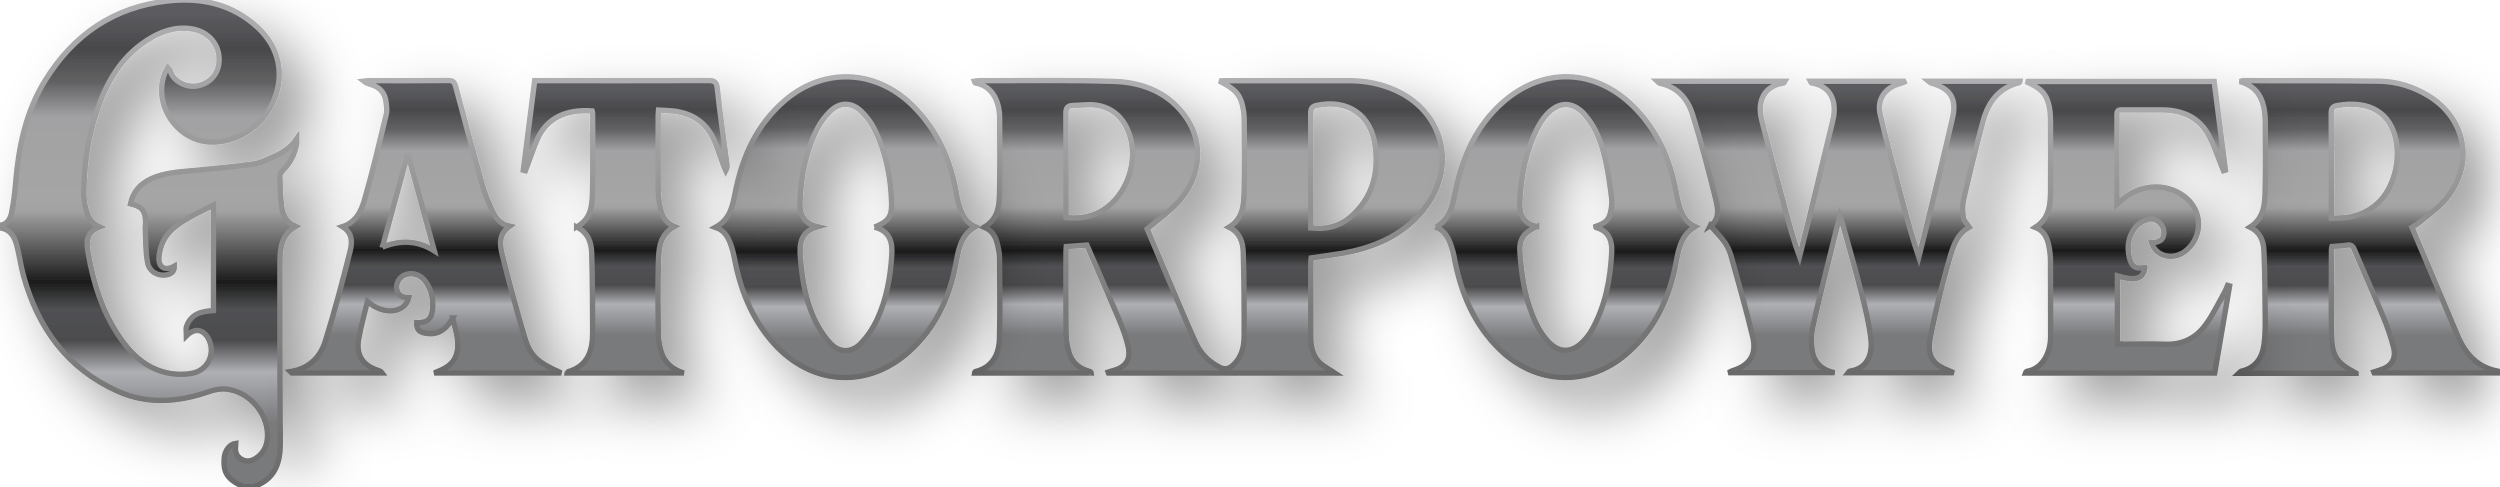
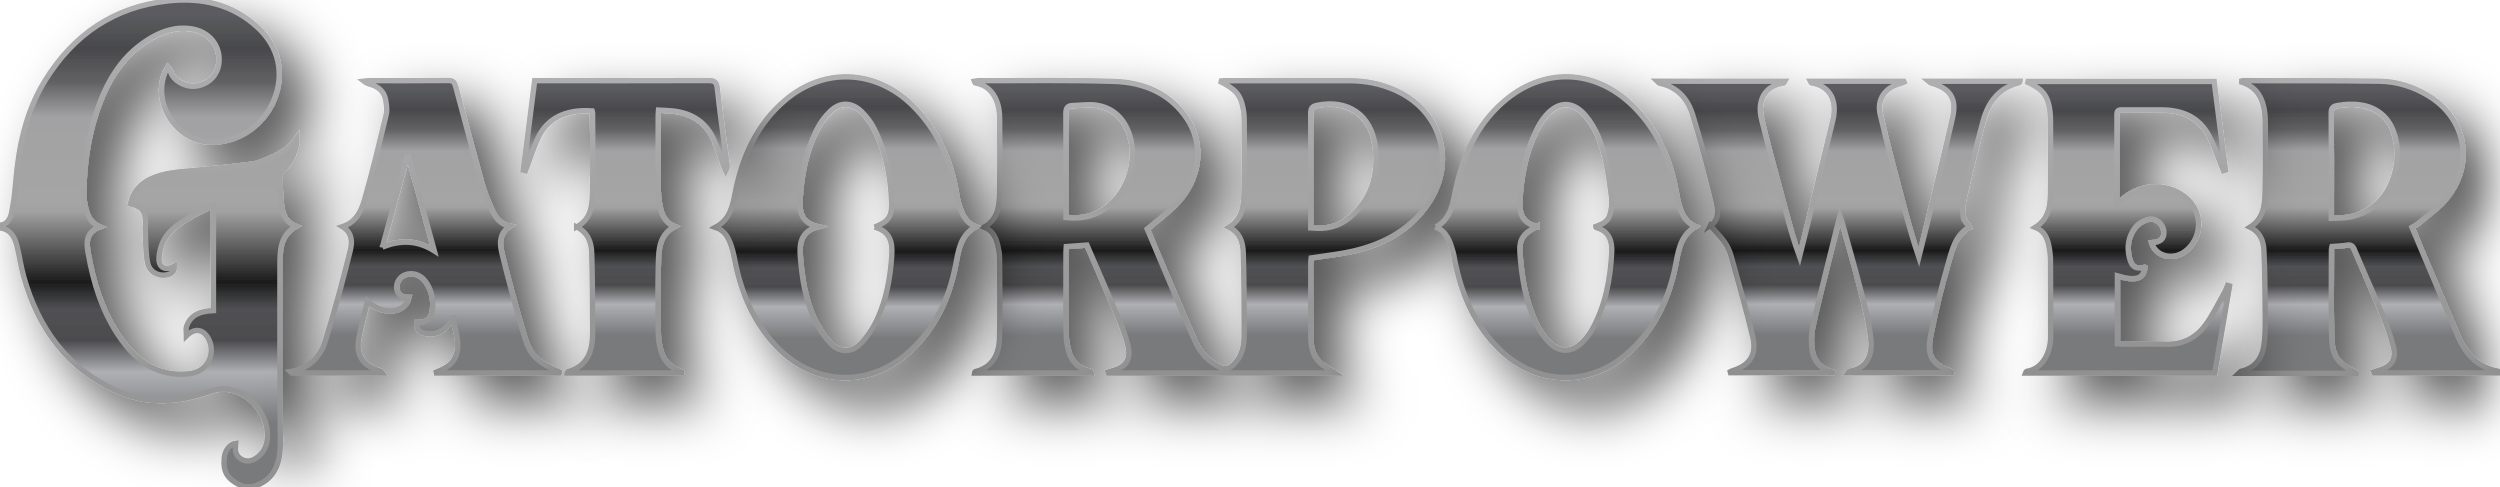
<svg xmlns="http://www.w3.org/2000/svg" id="Layer_2" data-name="Layer 2" viewBox="0 0 926.14 180.33">
  <defs>
    <style>
      .cls-1 {
        stroke-width: 2px;
      }
    </style>
    <linearGradient id="g-fill" x1="0%" y1="0%" x2="0%" y2="100%">
      <stop offset="0%" stop-color="#5b5c60" />
      <stop offset="2.5%" stop-color="#5b5c60" />
      <stop offset="10%" stop-color="#49494b" />
      <stop offset="16.8%" stop-color="#626264" />
      <stop offset="24%" stop-color="#a2a2a4" />
      <stop offset="41.5%" stop-color="#a5a5a5" />
      <stop offset="43.5%" stop-color="#a1a1a1" />
      <stop offset="45.5%" stop-color="#8e8e8e" />
      <stop offset="51.5%" stop-color="#575757" />
      <stop offset="58%" stop-color="#1b1b1b" />
      <stop offset="63.5%" stop-color="#505153" />
      <stop offset="70%" stop-color="#4c4c4e" />
      <stop offset="76.5%" stop-color="#afb0b4" />
      <stop offset="87%" stop-color="#797a7c" />
      <stop offset="100%" stop-color="#797a7c" />
    </linearGradient>
    <linearGradient id="g-stroke" x1="0%" y1="0%" x2="0%" y2="100%">
      <stop offset="0%" stop-color="#afafb1" />
-       <stop offset="100%" stop-color="#6b6b6b" />
+       <stop offset="100%" stop-color="#919192" />
    </linearGradient>
    <filter id="dropshadow" x="-40%" y="-40%" width="180%" height="180%">
      <feOffset result="offOut" in="SourceGraphic" dx="10" dy="10" />
-       <feColorMatrix result="matrixOut" in="offOut" type="matrix" values="0 0 0 0 0  0 0 0 0 0  0 0 0 0 0  0 0 0 0.4 0" />
+       <feColorMatrix result="matrixOut" in="offOut" type="matrix" values="0 0 0 0 0  0 0 0 0 0  0 0 0 0 0  0 0 0 0.7 0" />
      <feGaussianBlur result="blurOut" in="matrixOut" stdDeviation="10" />
      <feBlend in="SourceGraphic" in2="blurOut" mode="normal" />
    </filter>
  </defs>
  <g id="Layer_1-2" data-name="Layer 1">
    <g>
      <path fill="url(#g-fill)" stroke="url(#g-stroke)" filter="url(#dropshadow)" class="cls-1" d="M0,83.49c2.69-.35,3.82-2.45,4.27-4.59.77-3.66,1.2-7.42,1.51-11.15,1.12-13.39,3.75-26.33,10.95-37.95C27.26,12.8,42.25,2.49,62.33.33c12.29-1.32,23.68,1.13,33.11,9.82,7.83,7.22,10.09,17.2,6.03,26.97-3.99,9.6-13.64,15.92-23.67,15.5-12.48-.53-21.36-14.26-16.65-25.76.23-.55.58-1.05,1.01-1.81.44.52.82.77.9,1.09.85,3.73,5.72,6.46,10,5.69,4.59-.83,7.77-4.34,8.09-8.91.44-6.23-3.78-11.23-10.16-12.23-6.19-.96-11.58,1.02-16.61,4.29-9.73,6.32-15.06,15.79-18.61,26.43-3.19,9.58-4.55,19.48-4.72,29.55-.03,1.67.1,3.39.44,5.02.68,3.24,1.65,6.38,5.4,8.07-5.34,2.08-4.89,6.02-4.15,10.16,1.85,10.42,4.93,20.4,10.71,29.37,4.41,6.84,9.92,12.56,18.18,14.47,3.03.7,6.43.8,9.48.24,5.67-1.03,8.56-6.84,6.49-12.01-.18-.44-.39-.88-.65-1.29-2-3.18-4.99-3.42-7.89-.57,0-1.19-.32-2.49.06-3.55,1.61-4.57,5.53-5.6,9.95-5.82v-39.04c-2.76,1.39-5.4,2.62-7.95,4.03-4.02,2.23-8.06,4.63-10.34,8.76-1.14,2.07-1.83,4.63-1.89,6.99-.08,3.45,2.55,4.64,5.7,2.79.07,2.03-1.08,2.89-2.76,3.23-3.18.64-6.5-1.06-7.17-4.53-.77-4.03-.65-8.24-.86-12.38-.05-.95.16-1.92.12-2.88-.17-4.04-1.44-5.54-5.61-6.52.95-4.49,3.67-7.48,7.75-9.33,4.77-2.16,9.91-2.47,15.03-2.94,7.58-.69,15.15-1.43,22.69-2.45,2.41-.33,4.73-1.48,7-2.48,3.47-1.52,6.74-3.38,9.12-6.85,0,.65.1,1.32-.02,1.94-.72,3.7-2.26,6.98-5.03,9.65-.57.55-1.15,1.45-1.14,2.18.07,3.68.13,7.38.59,11.03.4,3.15,1.59,6.07,5.24,7.63-5.85,3.47-5.82,9.06-5.84,14.47-.06,19.02.03,38.05.07,57.07,0,3.68.2,7.36,0,11.03-.37,6.73-3.19,11.83-10.12,13.86h-3.38c-5.9-2.55-7.67-5.17-7.22-10.62.24-2.85,2.02-5.16,4.3-5.47-.02.41-.02.81-.07,1.2-.26,2.03.39,3.65,2.19,4.7,1.8,1.05,3.59.74,5.24-.31,2.78-1.76,4.14-4.42,4.35-7.64.53-8.23-5.91-16.45-14.38-17.91-2.23-.38-4.81-.03-6.97.73-11.48,4.03-23.02,4.98-34.27-.11-18.53-8.37-29.33-23.34-34.69-42.52-1.05-3.77-1.55-7.69-2.53-11.48-.84-3.24-2.43-5.97-6.25-6.45v-.96Z" />
      <path fill="url(#g-fill)" stroke="url(#g-stroke)" filter="url(#dropshadow)" class="cls-1" d="M451.72,30.01c.76-.04,1.52-.12,2.28-.12,15.29,0,30.58-.02,45.86,0,5.84.01,11.49,1.08,16.86,3.44,17.46,7.66,22.94,27.19,11.89,42.68-6.73,9.45-16.38,14.46-27.4,17.02-4.98,1.16-10.1,1.67-15.46,2.52-.02.19-.16.8-.16,1.4-.01,9.23-.01,18.47,0,27.7,0,3.46.6,6.86,3.02,9.39,1.63,1.71,3.93,2.78,5.97,4.16h-83.95c-.04-.11-.08-.23-.12-.34.52-.17,1.02-.37,1.55-.5,5.14-1.32,7.06-4.26,5.76-9.48-.77-3.09-1.85-6.13-3.09-9.07-3.95-9.37-8.03-18.68-12.08-28.04-2.57.19-5.03.37-7.63.57-.04.69-.12,1.31-.12,1.93,0,10.12-.07,20.23.05,30.35.03,2.37.42,4.81,1.13,7.07,1.07,3.4,3.47,5.71,7.01,6.7.37.1.73.26,1.08.41.04.01.03.14.07.4h-43.17c.04-.22.04-.47.09-.49,6.46-1.57,8.93-6.32,9.09-12.29.27-9.95.1-19.91.04-29.86,0-1.51-.3-3.03-.63-4.52-.64-2.87-1.73-5.5-5.03-6.9,4.99-2.92,5.53-7.63,5.63-12.26.21-9.47.14-18.95.05-28.42-.05-5.38-2.32-11.62-9.05-12.75-.08-.01-.12-.26-.26-.6.55-.09,1.05-.24,1.55-.23,16.73.04,33.48-.28,50.2.27,10.82.35,20.5,4.27,26.88,13.69,6.39,9.43,5.16,21.96-3.17,31.03-3.32,3.62-7.45,6.49-11.48,9.93,2.95,7,6.1,14.52,9.29,22.02,2.85,6.7,5.66,13.43,8.68,20.06,1.84,4.04,4.82,7.1,8.88,9.16,2.01,1.02,3.45.6,4.96-.79,3.15-2.9,4.08-6.72,4.1-10.69.05-10.35-.02-20.71-.33-31.05-.11-3.72-1.15-7.35-5.29-9.34,5.5-3.32,5.49-8.79,5.62-14,.21-8.51.08-17.02.03-25.53,0-1.6-.15-3.22-.47-4.78-1-4.94-2.88-6.88-8.78-9.85ZM485.6,84.4c5.61.69,10.45-.46,14.5-3.89,8.19-6.96,10.7-16.07,9.35-26.41-1.51-11.55-10.1-17.42-21.54-15.09-1.98.4-2.36,1.25-2.35,3.05.07,9.79.03,19.59.03,29.38v12.96ZM394.92,80.54c5.91.73,11.05-.48,15.54-4.05,7.54-5.99,11.01-17.32,8.02-26.47-1.97-6.02-5.96-10.1-12.37-11.07-2.79-.42-5.73.08-8.6.13-1.97.04-2.67.85-2.65,2.95.11,12.02.05,24.05.05,36.07,0,.78,0,1.56,0,2.44Z" />
      <path fill="url(#g-fill)" stroke="url(#g-stroke)" filter="url(#dropshadow)" class="cls-1" d="M633.58,83.61c3.36-2.08,2.96-5.96,2.12-9.36-2.61-10.64-5.42-21.26-8.65-31.73-1.82-5.92-5.7-10.39-12.27-11.7-.18-.04-.31-.28-.78-.72h47.18c-.19.31-.28.63-.42.66-7.4,1.15-9.85,6.78-8.14,13.63,2.86,11.49,6.01,22.92,9.06,34.36,1.46,5.46,2.98,10.9,4.96,16.36,1.28-5.13,2.6-10.25,3.85-15.39,2.83-11.67,5.6-23.35,8.46-35.01,1.8-7.32-.88-12.89-7.92-13.99-.09-.01-.14-.25-.34-.62h34.54c.04.1.08.21.13.31-.42.18-.83.42-1.27.52-5.7,1.42-8.89,5.81-7.55,11.49,2.64,11.21,5.66,22.33,8.59,33.48,1.7,6.46,3.53,12.89,5.7,19.38,1.02-4.09,2.07-8.18,3.06-12.27,3.18-13.14,6.47-26.26,9.46-39.45,1.62-7.16-.92-10.86-8.01-12.78-.19-.05-.34-.25-.88-.69h33.82c-.05.25-.05.51-.11.52-7.6,1.8-11.6,7.17-13.51,14.21-2.62,9.65-4.96,19.39-7.22,29.13-.49,2.13-.41,4.5-.09,6.68.19,1.24,1.41,2.32,2.19,3.51-5.32,2.93-6.45,8.76-7.99,14.07-2.42,8.37-4.43,16.88-6.19,25.42-.86,4.18-1.51,8.81,2.91,11.81,1.55,1.05,3.4,1.65,5.52,2.65h-39.1c.23-.28.34-.56.49-.58,6.66-.97,8.56-6.29,7.89-12-.68-5.77-2.1-11.47-3.54-17.12-2.25-8.84-4.78-17.6-7.21-26.4-.14-.52-.36-1.01-.74-2.06-1.68,6.78-3.24,13.01-4.77,19.25-1.82,7.46-3.75,14.9-5.35,22.41-.53,2.46-.49,5.14-.2,7.66.56,4.89,3.47,7.77,8.39,8.83h-39.36c.77-.4,1.05-.6,1.36-.69,6.5-1.99,9.23-5.94,7.67-12.53-2.38-10.04-5.24-19.97-8-29.91-.51-1.83-1.31-3.68-2.4-5.22-1.51-2.14-3.43-4-5.32-6.16Z" />
      <path fill="url(#g-fill)" stroke="url(#g-stroke)" filter="url(#dropshadow)" class="cls-1" d="M872.83,138.28h-43.41c.43-.4.58-.69.8-.74,5.29-1.18,7.81-4.84,8.49-9.85.43-3.16.48-6.4.46-9.6-.07-8.42-.13-16.85-.49-25.26-.15-3.48-1.3-6.81-5.15-8.67,5.59-3.58,5.49-9.21,5.62-14.59.19-8.18.08-16.38.02-24.57-.01-1.83-.18-3.7-.58-5.49-1.07-4.78-3.89-7.97-8.88-9.31.47-.11.94-.32,1.41-.32,16.81.03,33.63-.05,50.44.2,6.41.1,12.51,2.03,18.04,5.38,13.92,8.44,17.08,25.19,6.81,37.92-2.91,3.61-6.99,6.29-10.57,9.35-.65.56-1.47.93-2.33,1.46,3.41,8.08,6.77,16.04,10.13,24,2.24,5.31,4.5,10.62,6.73,15.94,2.93,6.99,7.47,12.12,15.38,13.43.1.02.16.24.39.59h-46.62c-.05-.12-.1-.24-.15-.36.74-.24,1.48-.49,2.22-.71,4.23-1.21,6.2-4.07,5.12-8.36-.97-3.86-2.3-7.66-3.82-11.34-3.47-8.36-7.2-16.6-10.71-24.95-.63-1.5-1.36-1.86-2.86-1.6-1.73.29-3.5.32-5.4.47-.08.33-.23.7-.23,1.07-.01,10.36-.13,20.72.03,31.07.13,8.54,1.76,10.86,9.11,14.81ZM863.67,80.87c2.67-.18,5.04-.05,7.26-.55,9.13-2.09,14.31-8.33,16.4-17.03.86-3.55.99-7.56.31-11.14-1.97-10.5-10.01-15.1-21.66-13.07-1.75.3-2.38.92-2.37,2.77.09,11.72.04,23.44.04,35.16,0,1.11,0,2.22,0,3.86Z" />
      <path fill="url(#g-fill)" stroke="url(#g-stroke)" filter="url(#dropshadow)" class="cls-1" d="M265.05,84.21c5.51-3.02,6.33-7.96,7.31-12.85,2.67-13.38,8-25.38,18.68-34.39,14.26-12.02,33.28-11.22,46.71,1.81,9.4,9.12,14.46,20.43,16.63,33.17.17,1.03.33,2.06.63,3.06,1.09,3.62,2.24,7.22,6.34,8.97-5.86,3.38-6.33,9.19-7.41,14.61-2.45,12.3-7.65,23.14-17.05,31.6-15.57,14.02-36.34,12.63-50.33-3.04-8.24-9.23-12.44-20.23-14.65-32.17-.25-1.33-.58-2.66-1.03-3.94-.99-2.83-2.17-5.56-5.83-6.83ZM323.94,84.15c4.95-1.97,6.45-3.78,6.35-8.54-.23-9.86-2.08-19.42-6.62-28.27-1.15-2.24-2.79-4.35-4.61-6.1-3.63-3.5-7.99-3.48-11.57.05-1.85,1.83-3.52,4.01-4.69,6.32-4.29,8.42-6.02,17.52-6.43,26.88-.19,4.36.83,8.15,6.53,9.51-6.54,1.85-6.77,6.57-6.39,11.31.62,7.76,1.83,15.48,5.07,22.62,1.5,3.29,3.54,6.51,5.98,9.17,3.36,3.64,7.84,3.69,11.3.14,2.46-2.53,4.55-5.64,6.04-8.84,3.52-7.56,4.95-15.71,5.46-23.98.28-4.5-.48-8.75-6.39-10.28Z" />
      <path fill="url(#g-fill)" stroke="url(#g-stroke)" filter="url(#dropshadow)" class="cls-1" d="M532.01,84.12c5.77-3.31,6.2-8.96,7.38-14.34,2.69-12.22,7.67-23.3,17.22-31.78,14.95-13.27,34.25-12.68,48.46,1.4,8.79,8.71,13.62,19.46,15.83,31.49.29,1.57.56,3.16,1,4.69.98,3.43,2.28,6.68,6.12,8.36-6.14,3.73-6.33,10.01-7.6,15.77-2.76,12.57-8.38,23.52-18.39,31.87-14.12,11.78-33.08,10.85-46.31-1.97-9.5-9.21-14.37-20.65-16.83-33.35-.2-1.02-.34-2.06-.63-3.06-1.07-3.61-2.12-7.27-6.26-9.09ZM569.32,83.9c-4.99,2.48-6.61,4.69-6.26,9.66.63,9.05,2.05,18,6.02,26.28,1.16,2.42,2.7,4.78,4.53,6.74,3.93,4.22,8.54,4.2,12.63.14,1.35-1.34,2.58-2.9,3.51-4.55,5-8.94,6.82-18.76,7.32-28.82.21-4.1-1.04-7.84-5.81-9.04-.06-.01-.06-.27-.08-.42,3.42-1.2,4.78-2.33,5.41-5.1.39-1.7.66-3.52.45-5.23-.58-4.68-1.21-9.38-2.23-13.98-1.36-6.12-3.36-12.05-7.57-16.93-4.47-5.19-9.81-5.25-14.36-.11-1.21,1.37-2.29,2.92-3.12,4.54-4.54,8.78-6.34,18.27-6.74,28.02-.17,4.04,1.09,7.65,6.3,8.81Z" />
      <path fill="url(#g-fill)" stroke="url(#g-stroke)" filter="url(#dropshadow)" class="cls-1" d="M167.72,117.82c-2.65,4.72-6.09,6.7-10.9,5.46-1.87-.48-2.54-1.73-2.45-3.73,4.08.06,5.7-1.47,5.93-5.74.17-3.28-.52-6.39-2.37-9.15-1.95-2.91-5.05-3.97-7.94-2.83-2.05.81-3.39,3.13-3.01,5.22.4,2.2,1.87,3.25,4.49,3.2-1.38,5.85-9.49,6.73-15.32,1.4-1.14,4.81-2.5,9.41-3.29,14.11-.99,5.89,1.63,9.67,7.34,11.48.49.16.97.35,1.39.92h-33.48c-.18-.17-.35-.34-.53-.51.31-.05.63-.09.94-.16,6.23-1.27,10.21-5.39,11.97-11.06,3.43-10.99,6.39-22.13,9.19-33.3.79-3.14,1.08-6.79-2.81-9.16,5.09-1.66,6.98-5.87,8.17-10,3.01-10.44,5.5-21.03,8.05-31.6.38-1.57.09-3.36-.16-5-.45-3.06-2.3-5.03-5.24-5.97-.96-.3-1.94-.53-2.92-1.31.62-.07,1.25-.21,1.87-.21,9.82-.01,19.63.05,29.44-.06,1.79-.02,2.32.71,2.72,2.21,3.24,12.14,6.47,24.28,9.86,36.37.9,3.22,2.2,6.35,3.6,9.39,1.24,2.69,2.85,5.23,6.53,6.03-4.29,3.01-3.59,7.03-2.69,10.67,2.51,10.17,5.26,20.29,8.23,30.34,2.09,7.04,4.78,9.42,13.6,13.33h-47.08c3.35-1.35,6.62-2.66,8.01-6.3,1.76-4.6,0-8.96-1.17-14.04ZM141.66,91.56c6.87-2.81,13.01-2.52,19.24,1.39-3.28-11.99-6.42-23.47-9.55-34.96l-.57.06c-2.99,10.98-5.98,21.96-9.12,33.52Z" />
      <path fill="url(#g-fill)" stroke="url(#g-stroke)" filter="url(#dropshadow)" class="cls-1" d="M794.58,99.08c-.56,4.26-3.47,5.12-10.17,3.13v25.14c.95.04,1.8.11,2.66.12,5.07.01,10.14-.14,15.2.04,6.16.23,11.11-2.25,14.62-6.95,2.89-3.87,4.96-8.35,7.36-12.59.4-.71.64-1.51.95-2.27.26.07.52.14.78.21-1.84,10.79-3.69,21.57-5.52,32.29h-70.06c.14-.34.19-.59.26-.6,6.32-.92,9.01-7.37,8.99-12.82-.03-9.39.03-18.78-.04-28.18-.01-1.91-.24-3.85-.64-5.72-.59-2.81-1.71-5.37-4.96-6.66,5.59-3.56,5.59-9.05,5.62-14.5.04-8.43.05-16.86-.02-25.29-.01-1.91-.19-3.86-.64-5.71-1.02-4.21-3.08-6.1-8.47-8.55h69.75c1.39,10.88,2.79,21.85,4.19,32.82-.25.07-.51.14-.76.22-.3-.74-.59-1.49-.89-2.23-1.45-3.55-2.63-7.23-4.41-10.61-3.62-6.89-9.8-9.59-17.34-9.65-4.91-.03-9.82,0-14.72-.01-1.09,0-2.08-.09-2.08,1.53.04,10.9.02,21.8.02,33.31,1.02-.87,1.63-1.41,2.26-1.93,7.1-5.94,17.62-5.84,23.99.25,5.66,5.41,5.18,14.49-1.02,19.22-4.58,3.48-10.87,1.88-12.41-3.16,3.38-.16,4.78-1.5,4.52-4.32-.25-2.75-3.03-5.1-5.84-4.34-1.79.48-3.76,1.66-4.85,3.12-2.45,3.28-3.08,7.17-2.03,11.2.87,3.34,2.27,4.2,5.68,3.48Z" />
      <path fill="url(#g-fill)" stroke="url(#g-stroke)" filter="url(#dropshadow)" class="cls-1" d="M213.61,84.08c5.43-2.96,5.74-7.97,5.86-12.72.26-9.87.08-19.74.06-29.61,0-.22-.12-.45-.18-.66-10.03-.74-16.89,2.98-20.17,10.26-1.41,3.13-2.48,6.41-3.7,9.62-.28.75-.57,1.5-.85,2.25-.26-.07-.51-.14-.77-.2,1.39-10.91,2.77-21.81,4.21-33.14h3.02c20.35,0,40.7.03,61.05-.04,2.22,0,3.32.19,3.6,2.93.97,9.4,2.37,18.75,3.58,28.12.09.7.01,1.42-.45,2.32-.29-.64-.61-1.26-.85-1.91-1.14-3.07-2.12-6.21-3.4-9.22-2.84-6.66-8.1-10.13-15.2-10.96-1.75-.2-3.51-.22-5.46-.33-.05.76-.13,1.46-.13,2.16,0,8.99-.04,17.98.02,26.97.01,2.07.19,4.18.6,6.21.64,3.18,1.62,6.25,5.4,7.8-5.73,3.16-5.81,8.49-5.95,13.54-.25,8.82-.14,17.66-.02,26.48.03,2.21.47,4.48,1.15,6.59,1.29,4.01,4.26,6.39,8.32,7.64h-43.24c.04-.26.03-.38.06-.39,7.54-2.04,9.39-7.78,9.37-14.59-.02-9.79-.06-19.57-.34-29.36-.11-3.92-1.24-7.63-5.59-9.77Z" />
    </g>
  </g>
</svg>
